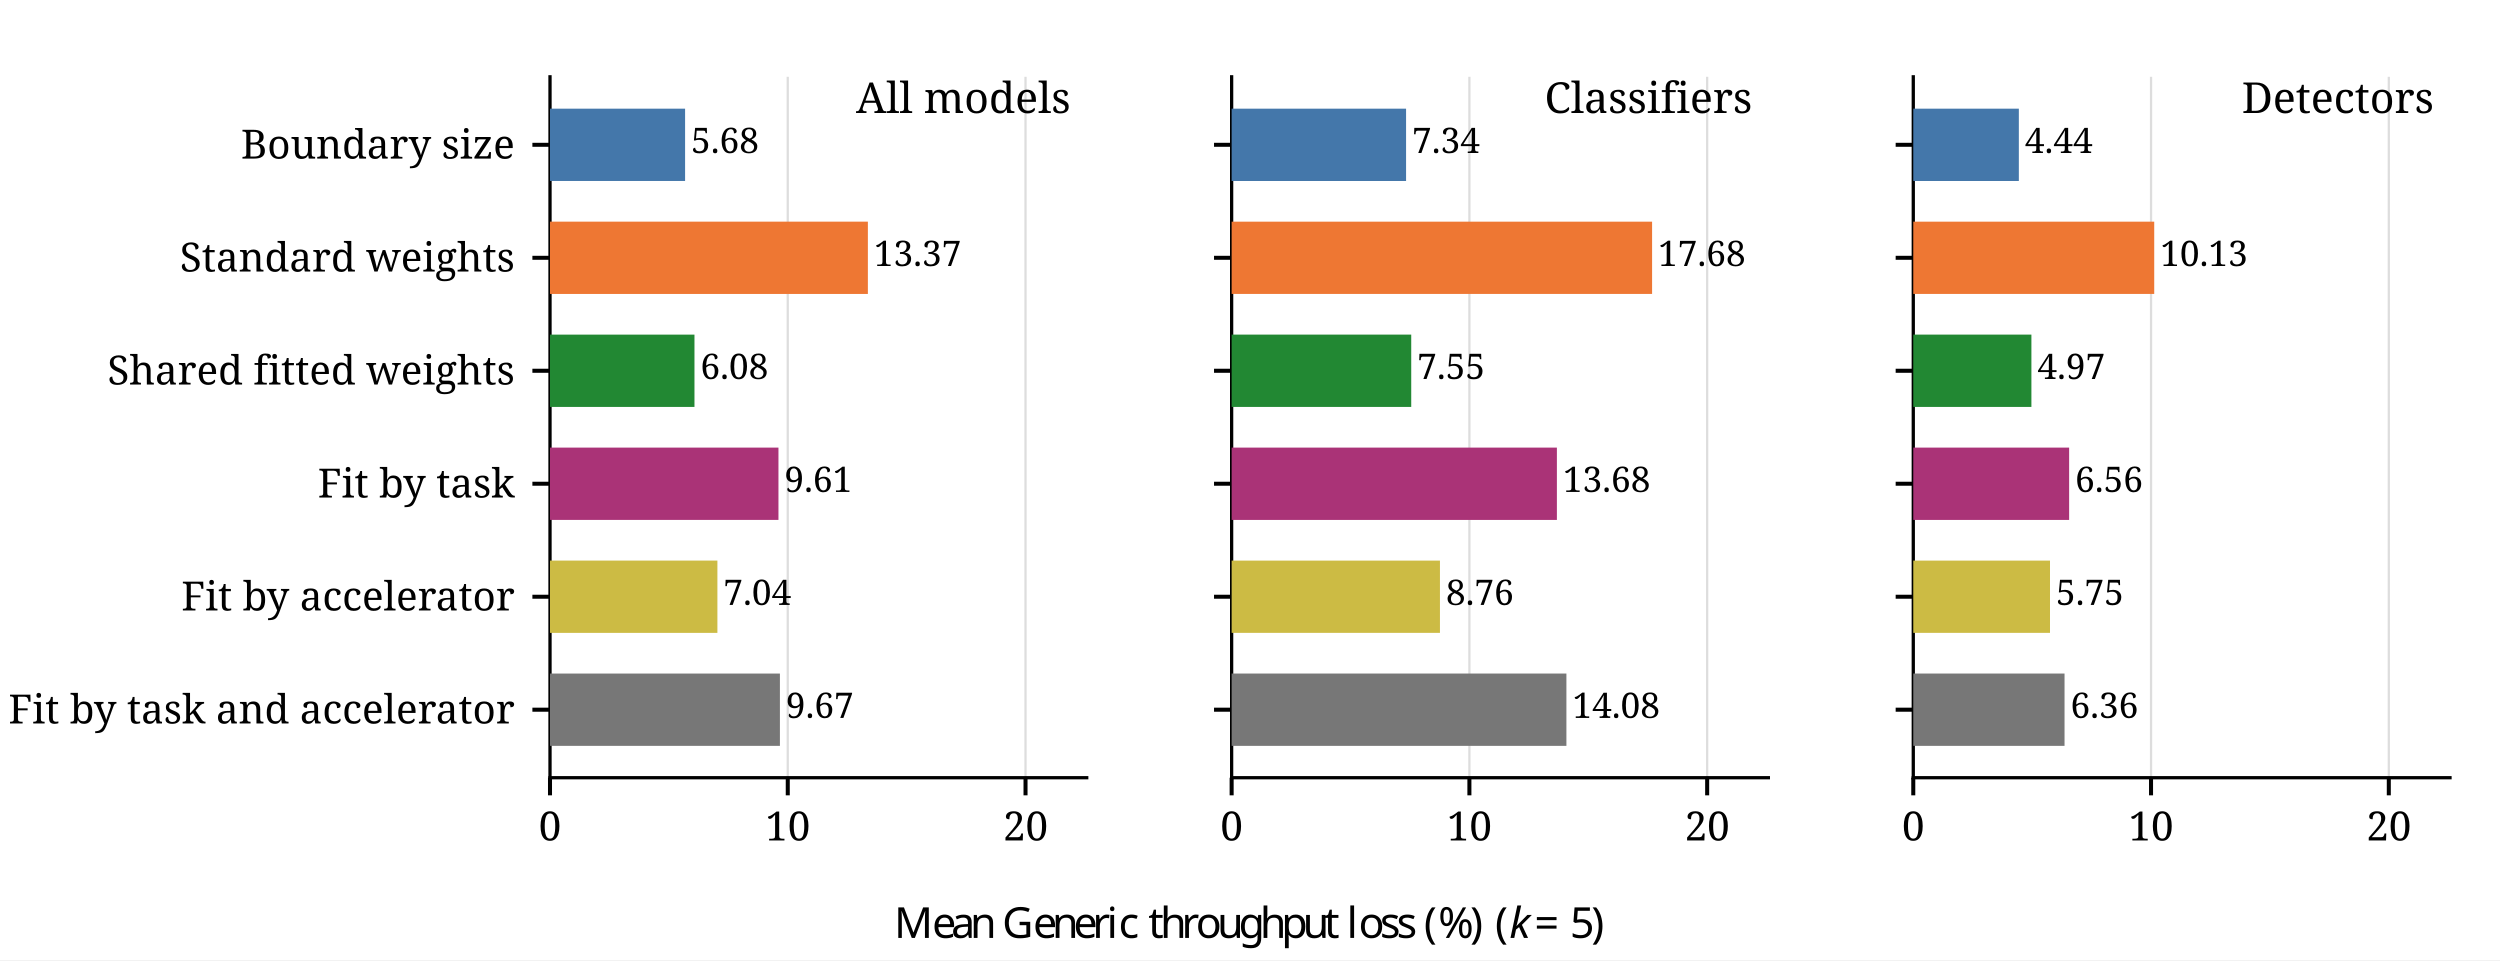
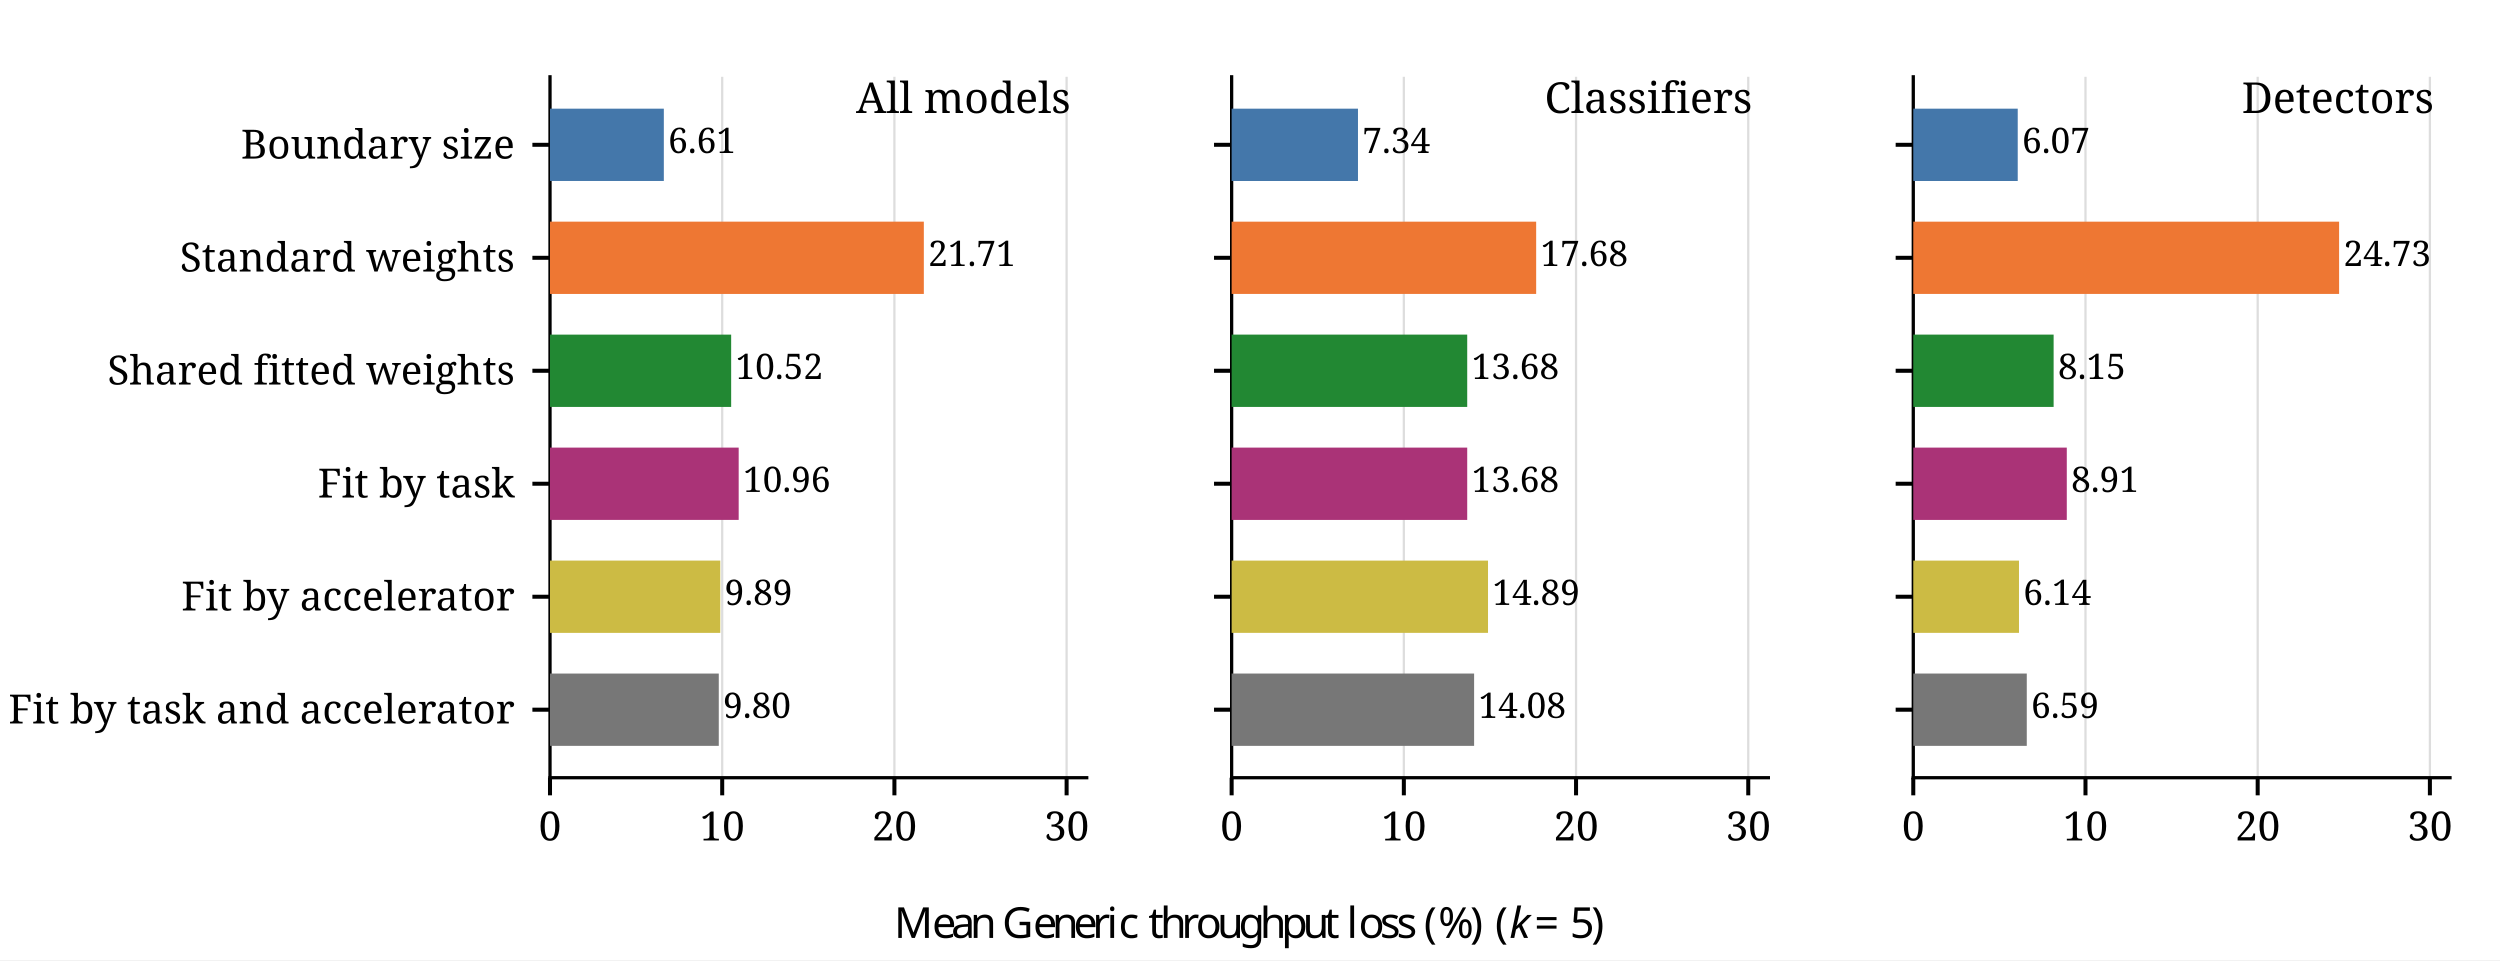
<svg xmlns="http://www.w3.org/2000/svg" xmlns:xlink="http://www.w3.org/1999/xlink" width="496.8pt" height="190.8pt" viewBox="0 0 496.8 190.8" version="1.1">
  <defs>
    <style type="text/css">*{stroke-linejoin: round; stroke-linecap: butt}</style>
  </defs>
  <g id="figure_1">
    <g id="patch_1">
      <path d="M 0 190.8 L 496.8 190.8 L 496.8 0 L 0 0 z " style="fill: #ffffff" />
    </g>
    <g id="axes_1">
      <g id="patch_2">
        <path d="M 109.296 154.548 L 215.954 154.548 L 215.954 15.264 L 109.296 15.264 z " style="fill: #ffffff" />
      </g>
      <g id="matplotlib.axis_1">
        <g id="xtick_1">
          <g id="line2d_1">
            <path d="M 109.296 154.548 L 109.296 15.264 " clip-path="url(#p63201ae108)" style="fill: none; stroke: #dddddd; stroke-width: 0.45; stroke-linecap: square" />
          </g>
          <g id="line2d_2">
            <defs>
              <path id="m5aab3f3cba" d="M 0 0 L 0 3.5 " style="stroke: #000000; stroke-width: 0.8" />
            </defs>
            <g>
              <use xlink:href="#m5aab3f3cba" x="109.296" y="154.548" style="stroke: #000000; stroke-width: 0.8" />
            </g>
          </g>
          <g id="text_1">
            <text style="font-size: 8px; font-family: 'STIXGeneral', serif; text-anchor: middle" x="109.296" y="167.012" transform="rotate(-0 109.296 167.0118)">0</text>
          </g>
        </g>
        <g id="xtick_2">
          <g id="line2d_3">
-             <path d="M 156.544 154.548 L 156.544 15.264 " clip-path="url(#p63201ae108)" style="fill: none; stroke: #dddddd; stroke-width: 0.45; stroke-linecap: square" />
+             <path d="M 143.516 154.548 L 143.516 15.264 " clip-path="url(#p63201ae108)" style="fill: none; stroke: #dddddd; stroke-width: 0.45; stroke-linecap: square" />
          </g>
          <g id="line2d_4">
            <g>
-               <use xlink:href="#m5aab3f3cba" x="156.544" y="154.548" style="stroke: #000000; stroke-width: 0.8" />
+               <use xlink:href="#m5aab3f3cba" x="143.516" y="154.548" style="stroke: #000000; stroke-width: 0.8" />
            </g>
          </g>
          <g id="text_2">
-             <text style="font-size: 8px; font-family: 'STIXGeneral', serif; text-anchor: middle" x="156.544" y="167.012" transform="rotate(-0 156.5439 167.0118)">10</text>
+             <text style="font-size: 8px; font-family: 'STIXGeneral', serif; text-anchor: middle" x="143.516" y="167.012" transform="rotate(-0 143.5165 167.0118)">10</text>
          </g>
        </g>
        <g id="xtick_3">
          <g id="line2d_5">
-             <path d="M 203.792 154.548 L 203.792 15.264 " clip-path="url(#p63201ae108)" style="fill: none; stroke: #dddddd; stroke-width: 0.45; stroke-linecap: square" />
+             <path d="M 177.737 154.548 L 177.737 15.264 " clip-path="url(#p63201ae108)" style="fill: none; stroke: #dddddd; stroke-width: 0.45; stroke-linecap: square" />
          </g>
          <g id="line2d_6">
            <g>
-               <use xlink:href="#m5aab3f3cba" x="203.792" y="154.548" style="stroke: #000000; stroke-width: 0.8" />
+               <use xlink:href="#m5aab3f3cba" x="177.737" y="154.548" style="stroke: #000000; stroke-width: 0.8" />
            </g>
          </g>
          <g id="text_3">
-             <text style="font-size: 8px; font-family: 'STIXGeneral', serif; text-anchor: middle" x="203.792" y="167.012" transform="rotate(-0 203.7917 167.0118)">20</text>
+             <text style="font-size: 8px; font-family: 'STIXGeneral', serif; text-anchor: middle" x="177.737" y="167.012" transform="rotate(-0 177.737 167.0118)">20</text>
+           </g>
+         </g>
+         <g id="xtick_4">
+           <g id="line2d_7">
+             <path d="M 211.957 154.548 L 211.957 15.264 " clip-path="url(#p63201ae108)" style="fill: none; stroke: #dddddd; stroke-width: 0.45; stroke-linecap: square" />
+           </g>
+           <g id="line2d_8">
+             <g>
+               <use xlink:href="#m5aab3f3cba" x="211.957" y="154.548" style="stroke: #000000; stroke-width: 0.8" />
+             </g>
+           </g>
+           <g id="text_4">
+             <text style="font-size: 8px; font-family: 'STIXGeneral', serif; text-anchor: middle" x="211.957" y="167.012" transform="rotate(-0 211.9574 167.0118)">30</text>
          </g>
        </g>
      </g>
      <g id="matplotlib.axis_2">
        <g id="ytick_1">
-           <g id="line2d_7">
+           <g id="line2d_9">
            <defs>
              <path id="m6e11c9a4c9" d="M 0 0 L -3.5 0 " style="stroke: #000000; stroke-width: 0.8" />
            </defs>
            <g>
              <use xlink:href="#m6e11c9a4c9" x="109.296" y="28.779" style="stroke: #000000; stroke-width: 0.8" />
            </g>
          </g>
-           <g id="text_4">
+           <g id="text_5">
            <text style="font-size: 8px; font-family: 'STIXGeneral', serif; text-anchor: end" x="102.296" y="31.511" transform="rotate(-0 102.296 31.51118)">Boundary size</text>
          </g>
        </g>
        <g id="ytick_2">
-           <g id="line2d_8">
+           <g id="line2d_10">
            <g>
              <use xlink:href="#m6e11c9a4c9" x="109.296" y="51.23" style="stroke: #000000; stroke-width: 0.8" />
            </g>
          </g>
-           <g id="text_5">
+           <g id="text_6">
            <text style="font-size: 8px; font-family: 'STIXGeneral', serif; text-anchor: end" x="102.296" y="53.962" transform="rotate(-0 102.296 53.96186)">Standard weights</text>
          </g>
        </g>
        <g id="ytick_3">
-           <g id="line2d_9">
+           <g id="line2d_11">
            <g>
              <use xlink:href="#m6e11c9a4c9" x="109.296" y="73.681" style="stroke: #000000; stroke-width: 0.8" />
            </g>
          </g>
-           <g id="text_6">
+           <g id="text_7">
            <text style="font-size: 8px; font-family: 'STIXGeneral', serif; text-anchor: end" x="102.296" y="76.413" transform="rotate(-0 102.296 76.41254)">Shared fitted weights</text>
          </g>
        </g>
        <g id="ytick_4">
-           <g id="line2d_10">
+           <g id="line2d_12">
            <g>
              <use xlink:href="#m6e11c9a4c9" x="109.296" y="96.131" style="stroke: #000000; stroke-width: 0.8" />
            </g>
          </g>
-           <g id="text_7">
+           <g id="text_8">
            <text style="font-size: 8px; font-family: 'STIXGeneral', serif; text-anchor: end" x="102.296" y="98.863" transform="rotate(-0 102.296 98.86321)">Fit by task</text>
          </g>
        </g>
        <g id="ytick_5">
-           <g id="line2d_11">
+           <g id="line2d_13">
            <g>
              <use xlink:href="#m6e11c9a4c9" x="109.296" y="118.582" style="stroke: #000000; stroke-width: 0.8" />
            </g>
          </g>
-           <g id="text_8">
+           <g id="text_9">
            <text style="font-size: 8px; font-family: 'STIXGeneral', serif; text-anchor: end" x="102.296" y="121.314" transform="rotate(-0 102.296 121.3139)">Fit by accelerator</text>
          </g>
        </g>
        <g id="ytick_6">
-           <g id="line2d_12">
+           <g id="line2d_14">
            <g>
              <use xlink:href="#m6e11c9a4c9" x="109.296" y="141.033" style="stroke: #000000; stroke-width: 0.8" />
            </g>
          </g>
-           <g id="text_9">
+           <g id="text_10">
            <text style="font-size: 8px; font-family: 'STIXGeneral', serif; text-anchor: end" x="102.296" y="143.765" transform="rotate(-0 102.296 143.7646)">Fit by task and accelerator</text>
          </g>
        </g>
      </g>
      <g id="patch_3">
        <path d="M 109.296 154.548 L 109.296 15.264 " style="fill: none; stroke: #000000; stroke-width: 0.65; stroke-linejoin: miter; stroke-linecap: square" />
      </g>
      <g id="patch_4">
        <path d="M 109.296 154.548 L 215.954 154.548 " style="fill: none; stroke: #000000; stroke-width: 0.65; stroke-linejoin: miter; stroke-linecap: square" />
      </g>
      <g id="patch_5">
-         <path d="M 109.296 21.595 L 136.14 21.595 L 136.14 35.964 L 109.296 35.964 z " clip-path="url(#p63201ae108)" style="fill: #4477aa" />
+         <path d="M 109.296 21.595 L 131.917 21.595 L 131.917 35.964 L 109.296 35.964 z " clip-path="url(#p63201ae108)" style="fill: #4477aa" />
      </g>
      <g id="patch_6">
-         <path d="M 109.296 44.046 L 172.464 44.046 L 172.464 58.414 L 109.296 58.414 z " clip-path="url(#p63201ae108)" style="fill: #ee7733" />
+         <path d="M 109.296 44.046 L 183.585 44.046 L 183.585 58.414 L 109.296 58.414 z " clip-path="url(#p63201ae108)" style="fill: #ee7733" />
      </g>
      <g id="patch_7">
-         <path d="M 109.296 66.496 L 138.005 66.496 L 138.005 80.865 L 109.296 80.865 z " clip-path="url(#p63201ae108)" style="fill: #228833" />
+         <path d="M 109.296 66.496 L 145.296 66.496 L 145.296 80.865 L 109.296 80.865 z " clip-path="url(#p63201ae108)" style="fill: #228833" />
      </g>
      <g id="patch_8">
-         <path d="M 109.296 88.947 L 154.695 88.947 L 154.695 103.316 L 109.296 103.316 z " clip-path="url(#p63201ae108)" style="fill: #aa3377" />
+         <path d="M 109.296 88.947 L 146.791 88.947 L 146.791 103.316 L 109.296 103.316 z " clip-path="url(#p63201ae108)" style="fill: #aa3377" />
      </g>
      <g id="patch_9">
-         <path d="M 109.296 111.398 L 142.562 111.398 L 142.562 125.766 L 109.296 125.766 z " clip-path="url(#p63201ae108)" style="fill: #ccbb44" />
+         <path d="M 109.296 111.398 L 143.135 111.398 L 143.135 125.766 L 109.296 125.766 z " clip-path="url(#p63201ae108)" style="fill: #ccbb44" />
      </g>
      <g id="patch_10">
-         <path d="M 109.296 133.848 L 154.984 133.848 L 154.984 148.217 L 109.296 148.217 z " clip-path="url(#p63201ae108)" style="fill: #777777" />
-       </g>
-       <g id="text_10">
-         <text style="font-size: 7px; font-family: 'STIXGeneral', serif; text-anchor: start" x="137.321" y="30.41" transform="rotate(-0 137.3207 30.41009)">5.68</text>
+         <path d="M 109.296 133.848 L 142.835 133.848 L 142.835 148.217 L 109.296 148.217 z " clip-path="url(#p63201ae108)" style="fill: #777777" />
      </g>
      <g id="text_11">
-         <text style="font-size: 7px; font-family: 'STIXGeneral', serif; text-anchor: start" x="173.645" y="52.861" transform="rotate(-0 173.6453 52.86077)">13.37</text>
+         <text style="font-size: 7px; font-family: 'STIXGeneral', serif; text-anchor: start" x="132.772" y="30.41" transform="rotate(-0 132.7725 30.41009)">6.61</text>
      </g>
      <g id="text_12">
-         <text style="font-size: 7px; font-family: 'STIXGeneral', serif; text-anchor: start" x="139.187" y="75.311" transform="rotate(-0 139.1866 75.31144)">6.08</text>
+         <text style="font-size: 7px; font-family: 'STIXGeneral', serif; text-anchor: start" x="184.44" y="52.861" transform="rotate(-0 184.4401 52.86077)">21.71</text>
      </g>
      <g id="text_13">
-         <text style="font-size: 7px; font-family: 'STIXGeneral', serif; text-anchor: start" x="155.877" y="97.762" transform="rotate(-0 155.8766 97.76212)">9.61</text>
+         <text style="font-size: 7px; font-family: 'STIXGeneral', serif; text-anchor: start" x="146.151" y="75.311" transform="rotate(-0 146.1514 75.31144)">10.52</text>
      </g>
      <g id="text_14">
-         <text style="font-size: 7px; font-family: 'STIXGeneral', serif; text-anchor: start" x="143.744" y="120.213" transform="rotate(-0 143.7435 120.2128)">7.04</text>
+         <text style="font-size: 7px; font-family: 'STIXGeneral', serif; text-anchor: start" x="147.647" y="97.762" transform="rotate(-0 147.6469 97.76212)">10.96</text>
      </g>
      <g id="text_15">
-         <text style="font-size: 7px; font-family: 'STIXGeneral', serif; text-anchor: start" x="156.165" y="142.663" transform="rotate(-0 156.1649 142.6635)">9.67</text>
+         <text style="font-size: 7px; font-family: 'STIXGeneral', serif; text-anchor: start" x="143.99" y="120.213" transform="rotate(-0 143.9903 120.2128)">9.89</text>
      </g>
      <g id="text_16">
+         <text style="font-size: 7px; font-family: 'STIXGeneral', serif; text-anchor: start" x="143.69" y="142.663" transform="rotate(-0 143.6902 142.6635)">9.80</text>
+       </g>
+       <g id="text_17">
        <text style="font-size: 8.5px; font-family: 'STIXGeneral', serif; text-anchor: end" x="212.754" y="22.462" transform="rotate(-0 212.7539 22.46207)">All models</text>
      </g>
    </g>
    <g id="axes_2">
      <g id="patch_11">
        <path d="M 244.751 154.548 L 351.409 154.548 L 351.409 15.264 L 244.751 15.264 z " style="fill: #ffffff" />
      </g>
      <g id="matplotlib.axis_3">
-         <g id="xtick_4">
-           <g id="line2d_13">
-             <path d="M 244.751 154.548 L 244.751 15.264 " clip-path="url(#p8fb7e87baa)" style="fill: none; stroke: #dddddd; stroke-width: 0.45; stroke-linecap: square" />
-           </g>
-           <g id="line2d_14">
-             <g>
-               <use xlink:href="#m5aab3f3cba" x="244.751" y="154.548" style="stroke: #000000; stroke-width: 0.8" />
-             </g>
-           </g>
-           <g id="text_17">
-             <text style="font-size: 8px; font-family: 'STIXGeneral', serif; text-anchor: middle" x="244.751" y="167.012" transform="rotate(-0 244.7512 167.0118)">0</text>
-           </g>
-         </g>
        <g id="xtick_5">
          <g id="line2d_15">
-             <path d="M 291.999 154.548 L 291.999 15.264 " clip-path="url(#p8fb7e87baa)" style="fill: none; stroke: #dddddd; stroke-width: 0.45; stroke-linecap: square" />
+             <path d="M 244.751 154.548 L 244.751 15.264 " clip-path="url(#p8fb7e87baa)" style="fill: none; stroke: #dddddd; stroke-width: 0.45; stroke-linecap: square" />
          </g>
          <g id="line2d_16">
            <g>
-               <use xlink:href="#m5aab3f3cba" x="291.999" y="154.548" style="stroke: #000000; stroke-width: 0.8" />
+               <use xlink:href="#m5aab3f3cba" x="244.751" y="154.548" style="stroke: #000000; stroke-width: 0.8" />
            </g>
          </g>
          <g id="text_18">
-             <text style="font-size: 8px; font-family: 'STIXGeneral', serif; text-anchor: middle" x="291.999" y="167.012" transform="rotate(-0 291.999 167.0118)">10</text>
+             <text style="font-size: 8px; font-family: 'STIXGeneral', serif; text-anchor: middle" x="244.751" y="167.012" transform="rotate(-0 244.7512 167.0118)">0</text>
          </g>
        </g>
        <g id="xtick_6">
          <g id="line2d_17">
-             <path d="M 339.247 154.548 L 339.247 15.264 " clip-path="url(#p8fb7e87baa)" style="fill: none; stroke: #dddddd; stroke-width: 0.45; stroke-linecap: square" />
+             <path d="M 278.972 154.548 L 278.972 15.264 " clip-path="url(#p8fb7e87baa)" style="fill: none; stroke: #dddddd; stroke-width: 0.45; stroke-linecap: square" />
          </g>
          <g id="line2d_18">
            <g>
-               <use xlink:href="#m5aab3f3cba" x="339.247" y="154.548" style="stroke: #000000; stroke-width: 0.8" />
+               <use xlink:href="#m5aab3f3cba" x="278.972" y="154.548" style="stroke: #000000; stroke-width: 0.8" />
            </g>
          </g>
          <g id="text_19">
-             <text style="font-size: 8px; font-family: 'STIXGeneral', serif; text-anchor: middle" x="339.247" y="167.012" transform="rotate(-0 339.2469 167.0118)">20</text>
+             <text style="font-size: 8px; font-family: 'STIXGeneral', serif; text-anchor: middle" x="278.972" y="167.012" transform="rotate(-0 278.9717 167.0118)">10</text>
+           </g>
+         </g>
+         <g id="xtick_7">
+           <g id="line2d_19">
+             <path d="M 313.192 154.548 L 313.192 15.264 " clip-path="url(#p8fb7e87baa)" style="fill: none; stroke: #dddddd; stroke-width: 0.45; stroke-linecap: square" />
+           </g>
+           <g id="line2d_20">
+             <g>
+               <use xlink:href="#m5aab3f3cba" x="313.192" y="154.548" style="stroke: #000000; stroke-width: 0.8" />
+             </g>
+           </g>
+           <g id="text_20">
+             <text style="font-size: 8px; font-family: 'STIXGeneral', serif; text-anchor: middle" x="313.192" y="167.012" transform="rotate(-0 313.1921 167.0118)">20</text>
+           </g>
+         </g>
+         <g id="xtick_8">
+           <g id="line2d_21">
+             <path d="M 347.413 154.548 L 347.413 15.264 " clip-path="url(#p8fb7e87baa)" style="fill: none; stroke: #dddddd; stroke-width: 0.45; stroke-linecap: square" />
+           </g>
+           <g id="line2d_22">
+             <g>
+               <use xlink:href="#m5aab3f3cba" x="347.413" y="154.548" style="stroke: #000000; stroke-width: 0.8" />
+             </g>
+           </g>
+           <g id="text_21">
+             <text style="font-size: 8px; font-family: 'STIXGeneral', serif; text-anchor: middle" x="347.413" y="167.012" transform="rotate(-0 347.4126 167.0118)">30</text>
          </g>
        </g>
      </g>
      <g id="matplotlib.axis_4">
        <g id="ytick_7">
-           <g id="line2d_19">
+           <g id="line2d_23">
            <g>
              <use xlink:href="#m6e11c9a4c9" x="244.751" y="28.779" style="stroke: #000000; stroke-width: 0.8" />
            </g>
          </g>
        </g>
        <g id="ytick_8">
-           <g id="line2d_20">
+           <g id="line2d_24">
            <g>
              <use xlink:href="#m6e11c9a4c9" x="244.751" y="51.23" style="stroke: #000000; stroke-width: 0.8" />
            </g>
          </g>
        </g>
        <g id="ytick_9">
-           <g id="line2d_21">
+           <g id="line2d_25">
            <g>
              <use xlink:href="#m6e11c9a4c9" x="244.751" y="73.681" style="stroke: #000000; stroke-width: 0.8" />
            </g>
          </g>
        </g>
        <g id="ytick_10">
-           <g id="line2d_22">
+           <g id="line2d_26">
            <g>
              <use xlink:href="#m6e11c9a4c9" x="244.751" y="96.131" style="stroke: #000000; stroke-width: 0.8" />
            </g>
          </g>
        </g>
        <g id="ytick_11">
-           <g id="line2d_23">
+           <g id="line2d_27">
            <g>
              <use xlink:href="#m6e11c9a4c9" x="244.751" y="118.582" style="stroke: #000000; stroke-width: 0.8" />
            </g>
          </g>
        </g>
        <g id="ytick_12">
-           <g id="line2d_24">
+           <g id="line2d_28">
            <g>
              <use xlink:href="#m6e11c9a4c9" x="244.751" y="141.033" style="stroke: #000000; stroke-width: 0.8" />
            </g>
          </g>
        </g>
      </g>
      <g id="patch_12">
        <path d="M 244.751 154.548 L 244.751 15.264 " style="fill: none; stroke: #000000; stroke-width: 0.65; stroke-linejoin: miter; stroke-linecap: square" />
      </g>
      <g id="patch_13">
        <path d="M 244.751 154.548 L 351.409 154.548 " style="fill: none; stroke: #000000; stroke-width: 0.65; stroke-linejoin: miter; stroke-linecap: square" />
      </g>
      <g id="patch_14">
-         <path d="M 244.751 21.595 L 279.415 21.595 L 279.415 35.964 L 244.751 35.964 z " clip-path="url(#p8fb7e87baa)" style="fill: #4477aa" />
+         <path d="M 244.751 21.595 L 269.857 21.595 L 269.857 35.964 L 244.751 35.964 z " clip-path="url(#p8fb7e87baa)" style="fill: #4477aa" />
      </g>
      <g id="patch_15">
-         <path d="M 244.751 44.046 L 328.303 44.046 L 328.303 58.414 L 244.751 58.414 z " clip-path="url(#p8fb7e87baa)" style="fill: #ee7733" />
+         <path d="M 244.751 44.046 L 305.266 44.046 L 305.266 58.414 L 244.751 58.414 z " clip-path="url(#p8fb7e87baa)" style="fill: #ee7733" />
      </g>
      <g id="patch_16">
-         <path d="M 244.751 66.496 L 280.44 66.496 L 280.44 80.865 L 244.751 80.865 z " clip-path="url(#p8fb7e87baa)" style="fill: #228833" />
+         <path d="M 244.751 66.496 L 291.565 66.496 L 291.565 80.865 L 244.751 80.865 z " clip-path="url(#p8fb7e87baa)" style="fill: #228833" />
      </g>
      <g id="patch_17">
-         <path d="M 244.751 88.947 L 309.386 88.947 L 309.386 103.316 L 244.751 103.316 z " clip-path="url(#p8fb7e87baa)" style="fill: #aa3377" />
+         <path d="M 244.751 88.947 L 291.565 88.947 L 291.565 103.316 L 244.751 103.316 z " clip-path="url(#p8fb7e87baa)" style="fill: #aa3377" />
      </g>
      <g id="patch_18">
-         <path d="M 244.751 111.398 L 286.147 111.398 L 286.147 125.766 L 244.751 125.766 z " clip-path="url(#p8fb7e87baa)" style="fill: #ccbb44" />
+         <path d="M 244.751 111.398 L 295.698 111.398 L 295.698 125.766 L 244.751 125.766 z " clip-path="url(#p8fb7e87baa)" style="fill: #ccbb44" />
      </g>
      <g id="patch_19">
-         <path d="M 244.751 133.848 L 311.277 133.848 L 311.277 148.217 L 244.751 148.217 z " clip-path="url(#p8fb7e87baa)" style="fill: #777777" />
-       </g>
-       <g id="text_20">
-         <text style="font-size: 7px; font-family: 'STIXGeneral', serif; text-anchor: start" x="280.596" y="30.41" transform="rotate(-0 280.596 30.41009)">7.34</text>
-       </g>
-       <g id="text_21">
-         <text style="font-size: 7px; font-family: 'STIXGeneral', serif; text-anchor: start" x="329.484" y="52.861" transform="rotate(-0 329.4839 52.86077)">17.68</text>
+         <path d="M 244.751 133.848 L 292.935 133.848 L 292.935 148.217 L 244.751 148.217 z " clip-path="url(#p8fb7e87baa)" style="fill: #777777" />
      </g>
      <g id="text_22">
-         <text style="font-size: 7px; font-family: 'STIXGeneral', serif; text-anchor: start" x="281.621" y="75.311" transform="rotate(-0 281.6213 75.31144)">7.55</text>
+         <text style="font-size: 7px; font-family: 'STIXGeneral', serif; text-anchor: start" x="270.713" y="30.41" transform="rotate(-0 270.7127 30.41009)">7.34</text>
      </g>
      <g id="text_23">
-         <text style="font-size: 7px; font-family: 'STIXGeneral', serif; text-anchor: start" x="310.568" y="97.762" transform="rotate(-0 310.5676 97.76212)">13.68</text>
+         <text style="font-size: 7px; font-family: 'STIXGeneral', serif; text-anchor: start" x="306.121" y="52.861" transform="rotate(-0 306.121 52.86077)">17.68</text>
      </g>
      <g id="text_24">
-         <text style="font-size: 7px; font-family: 'STIXGeneral', serif; text-anchor: start" x="287.328" y="120.213" transform="rotate(-0 287.328 120.2128)">8.76</text>
+         <text style="font-size: 7px; font-family: 'STIXGeneral', serif; text-anchor: start" x="292.42" y="75.311" transform="rotate(-0 292.4204 75.31144)">13.68</text>
      </g>
      <g id="text_25">
-         <text style="font-size: 7px; font-family: 'STIXGeneral', serif; text-anchor: start" x="312.459" y="142.663" transform="rotate(-0 312.4587 142.6635)">14.08</text>
+         <text style="font-size: 7px; font-family: 'STIXGeneral', serif; text-anchor: start" x="292.42" y="97.762" transform="rotate(-0 292.4204 97.76212)">13.68</text>
      </g>
      <g id="text_26">
+         <text style="font-size: 7px; font-family: 'STIXGeneral', serif; text-anchor: start" x="296.554" y="120.213" transform="rotate(-0 296.5536 120.2128)">14.89</text>
+       </g>
+       <g id="text_27">
+         <text style="font-size: 7px; font-family: 'STIXGeneral', serif; text-anchor: start" x="293.79" y="142.663" transform="rotate(-0 293.7901 142.6635)">14.08</text>
+       </g>
+       <g id="text_28">
        <text style="font-size: 8.5px; font-family: 'STIXGeneral', serif; text-anchor: end" x="348.209" y="22.462" transform="rotate(-0 348.2091 22.46207)">Classifiers</text>
      </g>
    </g>
    <g id="axes_3">
      <g id="patch_20">
        <path d="M 380.206 154.548 L 486.864 154.548 L 486.864 15.264 L 380.206 15.264 z " style="fill: #ffffff" />
      </g>
      <g id="matplotlib.axis_5">
-         <g id="xtick_7">
-           <g id="line2d_25">
-             <path d="M 380.206 154.548 L 380.206 15.264 " clip-path="url(#p6fea87c79f)" style="fill: none; stroke: #dddddd; stroke-width: 0.45; stroke-linecap: square" />
-           </g>
-           <g id="line2d_26">
-             <g>
-               <use xlink:href="#m5aab3f3cba" x="380.206" y="154.548" style="stroke: #000000; stroke-width: 0.8" />
-             </g>
-           </g>
-           <g id="text_27">
-             <text style="font-size: 8px; font-family: 'STIXGeneral', serif; text-anchor: middle" x="380.206" y="167.012" transform="rotate(-0 380.2064 167.0118)">0</text>
-           </g>
-         </g>
-         <g id="xtick_8">
-           <g id="line2d_27">
-             <path d="M 427.454 154.548 L 427.454 15.264 " clip-path="url(#p6fea87c79f)" style="fill: none; stroke: #dddddd; stroke-width: 0.45; stroke-linecap: square" />
-           </g>
-           <g id="line2d_28">
-             <g>
-               <use xlink:href="#m5aab3f3cba" x="427.454" y="154.548" style="stroke: #000000; stroke-width: 0.8" />
-             </g>
-           </g>
-           <g id="text_28">
-             <text style="font-size: 8px; font-family: 'STIXGeneral', serif; text-anchor: middle" x="427.454" y="167.012" transform="rotate(-0 427.4542 167.0118)">10</text>
-           </g>
-         </g>
        <g id="xtick_9">
          <g id="line2d_29">
-             <path d="M 474.702 154.548 L 474.702 15.264 " clip-path="url(#p6fea87c79f)" style="fill: none; stroke: #dddddd; stroke-width: 0.45; stroke-linecap: square" />
+             <path d="M 380.206 154.548 L 380.206 15.264 " clip-path="url(#p6fea87c79f)" style="fill: none; stroke: #dddddd; stroke-width: 0.45; stroke-linecap: square" />
          </g>
          <g id="line2d_30">
            <g>
-               <use xlink:href="#m5aab3f3cba" x="474.702" y="154.548" style="stroke: #000000; stroke-width: 0.8" />
+               <use xlink:href="#m5aab3f3cba" x="380.206" y="154.548" style="stroke: #000000; stroke-width: 0.8" />
            </g>
          </g>
          <g id="text_29">
-             <text style="font-size: 8px; font-family: 'STIXGeneral', serif; text-anchor: middle" x="474.702" y="167.012" transform="rotate(-0 474.7021 167.0118)">20</text>
+             <text style="font-size: 8px; font-family: 'STIXGeneral', serif; text-anchor: middle" x="380.206" y="167.012" transform="rotate(-0 380.2064 167.0118)">0</text>
+           </g>
+         </g>
+         <g id="xtick_10">
+           <g id="line2d_31">
+             <path d="M 414.427 154.548 L 414.427 15.264 " clip-path="url(#p6fea87c79f)" style="fill: none; stroke: #dddddd; stroke-width: 0.45; stroke-linecap: square" />
+           </g>
+           <g id="line2d_32">
+             <g>
+               <use xlink:href="#m5aab3f3cba" x="414.427" y="154.548" style="stroke: #000000; stroke-width: 0.8" />
+             </g>
+           </g>
+           <g id="text_30">
+             <text style="font-size: 8px; font-family: 'STIXGeneral', serif; text-anchor: middle" x="414.427" y="167.012" transform="rotate(-0 414.4268 167.0118)">10</text>
+           </g>
+         </g>
+         <g id="xtick_11">
+           <g id="line2d_33">
+             <path d="M 448.647 154.548 L 448.647 15.264 " clip-path="url(#p6fea87c79f)" style="fill: none; stroke: #dddddd; stroke-width: 0.45; stroke-linecap: square" />
+           </g>
+           <g id="line2d_34">
+             <g>
+               <use xlink:href="#m5aab3f3cba" x="448.647" y="154.548" style="stroke: #000000; stroke-width: 0.8" />
+             </g>
+           </g>
+           <g id="text_31">
+             <text style="font-size: 8px; font-family: 'STIXGeneral', serif; text-anchor: middle" x="448.647" y="167.012" transform="rotate(-0 448.6473 167.0118)">20</text>
+           </g>
+         </g>
+         <g id="xtick_12">
+           <g id="line2d_35">
+             <path d="M 482.868 154.548 L 482.868 15.264 " clip-path="url(#p6fea87c79f)" style="fill: none; stroke: #dddddd; stroke-width: 0.45; stroke-linecap: square" />
+           </g>
+           <g id="line2d_36">
+             <g>
+               <use xlink:href="#m5aab3f3cba" x="482.868" y="154.548" style="stroke: #000000; stroke-width: 0.8" />
+             </g>
+           </g>
+           <g id="text_32">
+             <text style="font-size: 8px; font-family: 'STIXGeneral', serif; text-anchor: middle" x="482.868" y="167.012" transform="rotate(-0 482.8678 167.0118)">30</text>
          </g>
        </g>
      </g>
      <g id="matplotlib.axis_6">
        <g id="ytick_13">
-           <g id="line2d_31">
+           <g id="line2d_37">
            <g>
              <use xlink:href="#m6e11c9a4c9" x="380.206" y="28.779" style="stroke: #000000; stroke-width: 0.8" />
            </g>
          </g>
        </g>
        <g id="ytick_14">
-           <g id="line2d_32">
+           <g id="line2d_38">
            <g>
              <use xlink:href="#m6e11c9a4c9" x="380.206" y="51.23" style="stroke: #000000; stroke-width: 0.8" />
            </g>
          </g>
        </g>
        <g id="ytick_15">
-           <g id="line2d_33">
+           <g id="line2d_39">
            <g>
              <use xlink:href="#m6e11c9a4c9" x="380.206" y="73.681" style="stroke: #000000; stroke-width: 0.8" />
            </g>
          </g>
        </g>
        <g id="ytick_16">
-           <g id="line2d_34">
+           <g id="line2d_40">
            <g>
              <use xlink:href="#m6e11c9a4c9" x="380.206" y="96.131" style="stroke: #000000; stroke-width: 0.8" />
            </g>
          </g>
        </g>
        <g id="ytick_17">
-           <g id="line2d_35">
+           <g id="line2d_41">
            <g>
              <use xlink:href="#m6e11c9a4c9" x="380.206" y="118.582" style="stroke: #000000; stroke-width: 0.8" />
            </g>
          </g>
        </g>
        <g id="ytick_18">
-           <g id="line2d_36">
+           <g id="line2d_42">
            <g>
              <use xlink:href="#m6e11c9a4c9" x="380.206" y="141.033" style="stroke: #000000; stroke-width: 0.8" />
            </g>
          </g>
        </g>
      </g>
      <g id="patch_21">
        <path d="M 380.206 154.548 L 380.206 15.264 " style="fill: none; stroke: #000000; stroke-width: 0.65; stroke-linejoin: miter; stroke-linecap: square" />
      </g>
      <g id="patch_22">
        <path d="M 380.206 154.548 L 486.864 154.548 " style="fill: none; stroke: #000000; stroke-width: 0.65; stroke-linejoin: miter; stroke-linecap: square" />
      </g>
      <g id="patch_23">
-         <path d="M 380.206 21.595 L 401.185 21.595 L 401.185 35.964 L 380.206 35.964 z " clip-path="url(#p6fea87c79f)" style="fill: #4477aa" />
+         <path d="M 380.206 21.595 L 400.964 21.595 L 400.964 35.964 L 380.206 35.964 z " clip-path="url(#p6fea87c79f)" style="fill: #4477aa" />
      </g>
      <g id="patch_24">
-         <path d="M 380.206 44.046 L 428.087 44.046 L 428.087 58.414 L 380.206 58.414 z " clip-path="url(#p6fea87c79f)" style="fill: #ee7733" />
+         <path d="M 380.206 44.046 L 464.826 44.046 L 464.826 58.414 L 380.206 58.414 z " clip-path="url(#p6fea87c79f)" style="fill: #ee7733" />
      </g>
      <g id="patch_25">
-         <path d="M 380.206 66.496 L 403.681 66.496 L 403.681 80.865 L 380.206 80.865 z " clip-path="url(#p6fea87c79f)" style="fill: #228833" />
+         <path d="M 380.206 66.496 L 408.096 66.496 L 408.096 80.865 L 380.206 80.865 z " clip-path="url(#p6fea87c79f)" style="fill: #228833" />
      </g>
      <g id="patch_26">
-         <path d="M 380.206 88.947 L 411.179 88.947 L 411.179 103.316 L 380.206 103.316 z " clip-path="url(#p6fea87c79f)" style="fill: #aa3377" />
+         <path d="M 380.206 88.947 L 410.713 88.947 L 410.713 103.316 L 380.206 103.316 z " clip-path="url(#p6fea87c79f)" style="fill: #aa3377" />
      </g>
      <g id="patch_27">
-         <path d="M 380.206 111.398 L 407.376 111.398 L 407.376 125.766 L 380.206 125.766 z " clip-path="url(#p6fea87c79f)" style="fill: #ccbb44" />
+         <path d="M 380.206 111.398 L 401.214 111.398 L 401.214 125.766 L 380.206 125.766 z " clip-path="url(#p6fea87c79f)" style="fill: #ccbb44" />
      </g>
      <g id="patch_28">
-         <path d="M 380.206 133.848 L 410.265 133.848 L 410.265 148.217 L 380.206 148.217 z " clip-path="url(#p6fea87c79f)" style="fill: #777777" />
-       </g>
-       <g id="text_30">
-         <text style="font-size: 7px; font-family: 'STIXGeneral', serif; text-anchor: start" x="402.366" y="30.41" transform="rotate(-0 402.366 30.41009)">4.44</text>
-       </g>
-       <g id="text_31">
-         <text style="font-size: 7px; font-family: 'STIXGeneral', serif; text-anchor: start" x="429.268" y="52.861" transform="rotate(-0 429.2682 52.86077)">10.13</text>
-       </g>
-       <g id="text_32">
-         <text style="font-size: 7px; font-family: 'STIXGeneral', serif; text-anchor: start" x="404.862" y="75.311" transform="rotate(-0 404.8624 75.31144)">4.97</text>
+         <path d="M 380.206 133.848 L 402.762 133.848 L 402.762 148.217 L 380.206 148.217 z " clip-path="url(#p6fea87c79f)" style="fill: #777777" />
      </g>
      <g id="text_33">
-         <text style="font-size: 7px; font-family: 'STIXGeneral', serif; text-anchor: start" x="412.36" y="97.762" transform="rotate(-0 412.3602 97.76212)">6.56</text>
+         <text style="font-size: 7px; font-family: 'STIXGeneral', serif; text-anchor: start" x="401.819" y="30.41" transform="rotate(-0 401.819 30.41009)">6.07</text>
      </g>
      <g id="text_34">
-         <text style="font-size: 7px; font-family: 'STIXGeneral', serif; text-anchor: start" x="408.557" y="120.213" transform="rotate(-0 408.557 120.2128)">5.75</text>
+         <text style="font-size: 7px; font-family: 'STIXGeneral', serif; text-anchor: start" x="465.681" y="52.861" transform="rotate(-0 465.6812 52.86077)">24.73</text>
      </g>
      <g id="text_35">
-         <text style="font-size: 7px; font-family: 'STIXGeneral', serif; text-anchor: start" x="411.446" y="142.663" transform="rotate(-0 411.4463 142.6635)">6.36</text>
+         <text style="font-size: 7px; font-family: 'STIXGeneral', serif; text-anchor: start" x="408.951" y="75.311" transform="rotate(-0 408.9514 75.31144)">8.15</text>
      </g>
      <g id="text_36">
+         <text style="font-size: 7px; font-family: 'STIXGeneral', serif; text-anchor: start" x="411.568" y="97.762" transform="rotate(-0 411.5685 97.76212)">8.91</text>
+       </g>
+       <g id="text_37">
+         <text style="font-size: 7px; font-family: 'STIXGeneral', serif; text-anchor: start" x="402.07" y="120.213" transform="rotate(-0 402.0695 120.2128)">6.14</text>
+       </g>
+       <g id="text_38">
+         <text style="font-size: 7px; font-family: 'STIXGeneral', serif; text-anchor: start" x="403.617" y="142.663" transform="rotate(-0 403.6171 142.6635)">6.59</text>
+       </g>
+       <g id="text_39">
        <text style="font-size: 8.5px; font-family: 'STIXGeneral', serif; text-anchor: end" x="483.664" y="22.462" transform="rotate(-0 483.6643 22.46207)">Detectors</text>
      </g>
    </g>
-     <g id="text_37">
+     <g id="text_40">
      <g transform="translate(177.68 187.022)">
        <text>
          <tspan x="0" y="-0.641" style="font-size: 8.5px; font-family: 'STIXGeneral'">M</tspan>
          <tspan x="7.557" y="-0.641" style="font-size: 8.5px; font-family: 'STIXGeneral'">e</tspan>
          <tspan x="11.331" y="-0.641" style="font-size: 8.5px; font-family: 'STIXGeneral'">a</tspan>
          <tspan x="15.105" y="-0.641" style="font-size: 8.5px; font-family: 'STIXGeneral'">n</tspan>
          <tspan x="19.355" y="-0.641" style="font-size: 8.5px; font-family: 'STIXGeneral'"> </tspan>
          <tspan x="21.48" y="-0.641" style="font-size: 8.5px; font-family: 'STIXGeneral'">G</tspan>
          <tspan x="27.617" y="-0.641" style="font-size: 8.5px; font-family: 'STIXGeneral'">e</tspan>
          <tspan x="31.391" y="-0.641" style="font-size: 8.5px; font-family: 'STIXGeneral'">n</tspan>
          <tspan x="35.641" y="-0.641" style="font-size: 8.5px; font-family: 'STIXGeneral'">e</tspan>
          <tspan x="39.415" y="-0.641" style="font-size: 8.5px; font-family: 'STIXGeneral'">r</tspan>
          <tspan x="42.245" y="-0.641" style="font-size: 8.5px; font-family: 'STIXGeneral'">i</tspan>
          <tspan x="44.608" y="-0.641" style="font-size: 8.5px; font-family: 'STIXGeneral'">c</tspan>
          <tspan x="48.382" y="-0.641" style="font-size: 8.5px; font-family: 'STIXGeneral'"> </tspan>
          <tspan x="50.507" y="-0.641" style="font-size: 8.5px; font-family: 'STIXGeneral'">t</tspan>
          <tspan x="52.87" y="-0.641" style="font-size: 8.5px; font-family: 'STIXGeneral'">h</tspan>
          <tspan x="57.12" y="-0.641" style="font-size: 8.5px; font-family: 'STIXGeneral'">r</tspan>
          <tspan x="59.95" y="-0.641" style="font-size: 8.5px; font-family: 'STIXGeneral'">o</tspan>
          <tspan x="64.2" y="-0.641" style="font-size: 8.5px; font-family: 'STIXGeneral'">u</tspan>
          <tspan x="68.45" y="-0.641" style="font-size: 8.5px; font-family: 'STIXGeneral'">g</tspan>
          <tspan x="72.7" y="-0.641" style="font-size: 8.5px; font-family: 'STIXGeneral'">h</tspan>
          <tspan x="76.95" y="-0.641" style="font-size: 8.5px; font-family: 'STIXGeneral'">p</tspan>
          <tspan x="81.2" y="-0.641" style="font-size: 8.5px; font-family: 'STIXGeneral'">u</tspan>
          <tspan x="85.45" y="-0.641" style="font-size: 8.5px; font-family: 'STIXGeneral'">t</tspan>
          <tspan x="87.813" y="-0.641" style="font-size: 8.5px; font-family: 'STIXGeneral'"> </tspan>
          <tspan x="89.938" y="-0.641" style="font-size: 8.5px; font-family: 'STIXGeneral'">l</tspan>
          <tspan x="92.301" y="-0.641" style="font-size: 8.5px; font-family: 'STIXGeneral'">o</tspan>
          <tspan x="96.551" y="-0.641" style="font-size: 8.5px; font-family: 'STIXGeneral'">s</tspan>
          <tspan x="99.858" y="-0.641" style="font-size: 8.5px; font-family: 'STIXGeneral'">s</tspan>
          <tspan x="103.164" y="-0.641" style="font-size: 8.5px; font-family: 'STIXGeneral'"> </tspan>
          <tspan x="105.289" y="-0.641" style="font-size: 8.5px; font-family: 'STIXGeneral'">(</tspan>
          <tspan x="108.12" y="-0.641" style="font-size: 8.5px; font-family: 'STIXGeneral'">%</tspan>
          <tspan x="114.469" y="-0.641" style="font-size: 8.5px; font-family: 'STIXGeneral'">)</tspan>
          <tspan x="117.3" y="-0.641" style="font-size: 8.5px; font-family: 'STIXGeneral'"> </tspan>
          <tspan x="119.425" y="-0.641" style="font-size: 8.5px; font-family: 'STIXGeneral'">(</tspan>
          <tspan x="127.257" y="-0.641" style="font-size: 8.5px; font-family: 'STIXGeneral'">=</tspan>
          <tspan x="134.307" y="-0.641" style="font-size: 8.5px; font-family: 'STIXGeneral'">5</tspan>
          <tspan x="138.557" y="-0.641" style="font-size: 8.5px; font-family: 'STIXGeneral'">)</tspan>
          <tspan x="122.255" y="-0.641" style="font-style: italic; font-size: 8.5px; font-family: 'STIXGeneral'">k</tspan>
        </text>
      </g>
    </g>
  </g>
  <defs>
    <clipPath id="p63201ae108">
      <rect x="109.296" y="15.264" width="106.658" height="139.284" />
    </clipPath>
    <clipPath id="p8fb7e87baa">
      <rect x="244.751" y="15.264" width="106.658" height="139.284" />
    </clipPath>
    <clipPath id="p6fea87c79f">
      <rect x="380.206" y="15.264" width="106.658" height="139.284" />
    </clipPath>
  </defs>
</svg>
